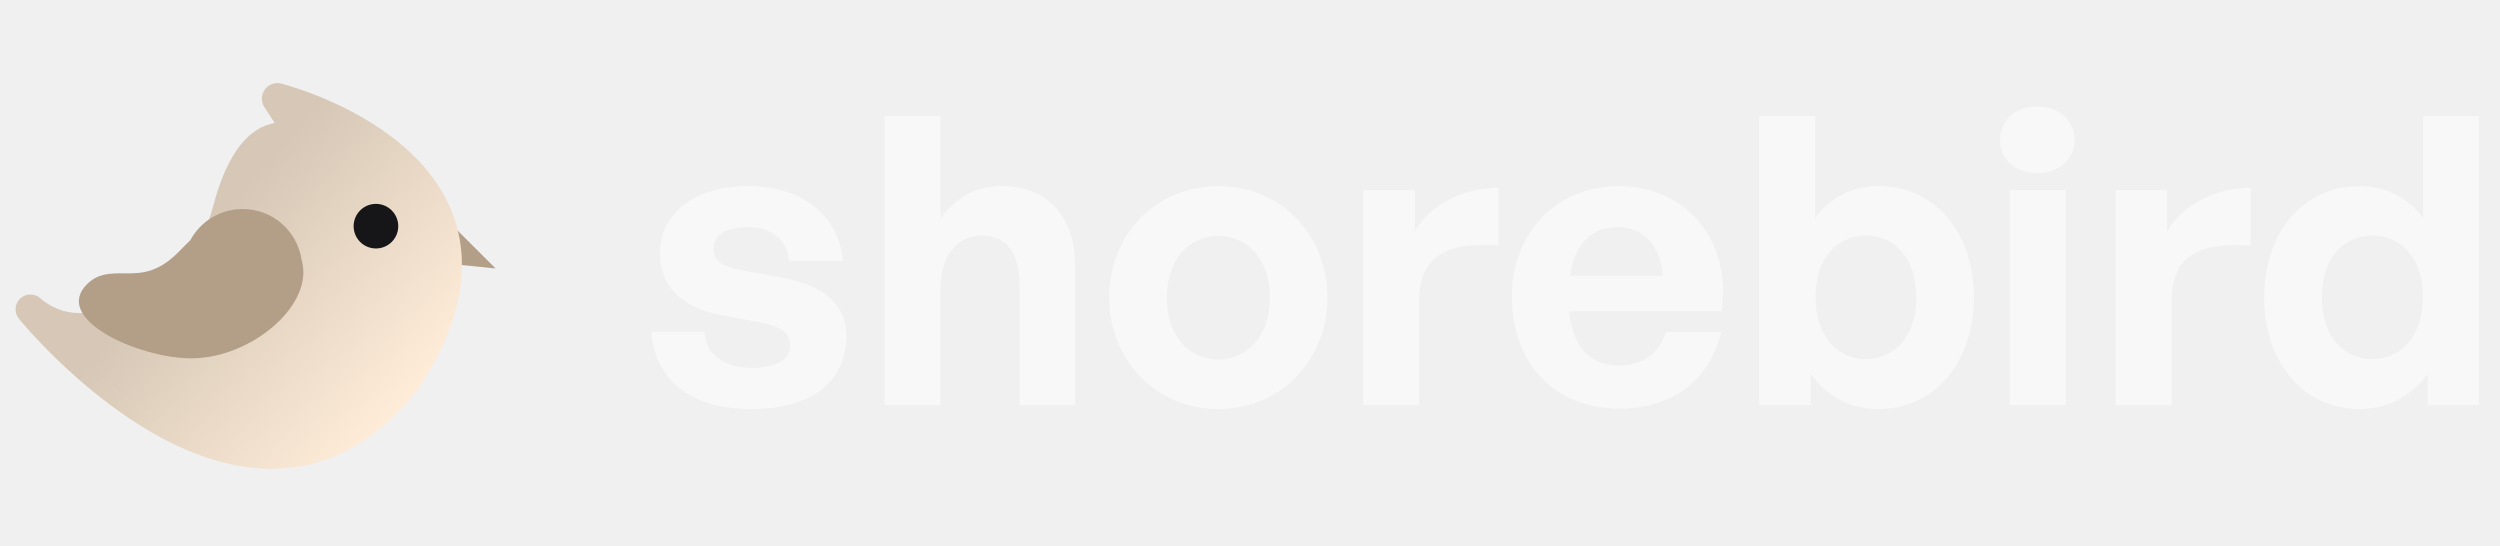
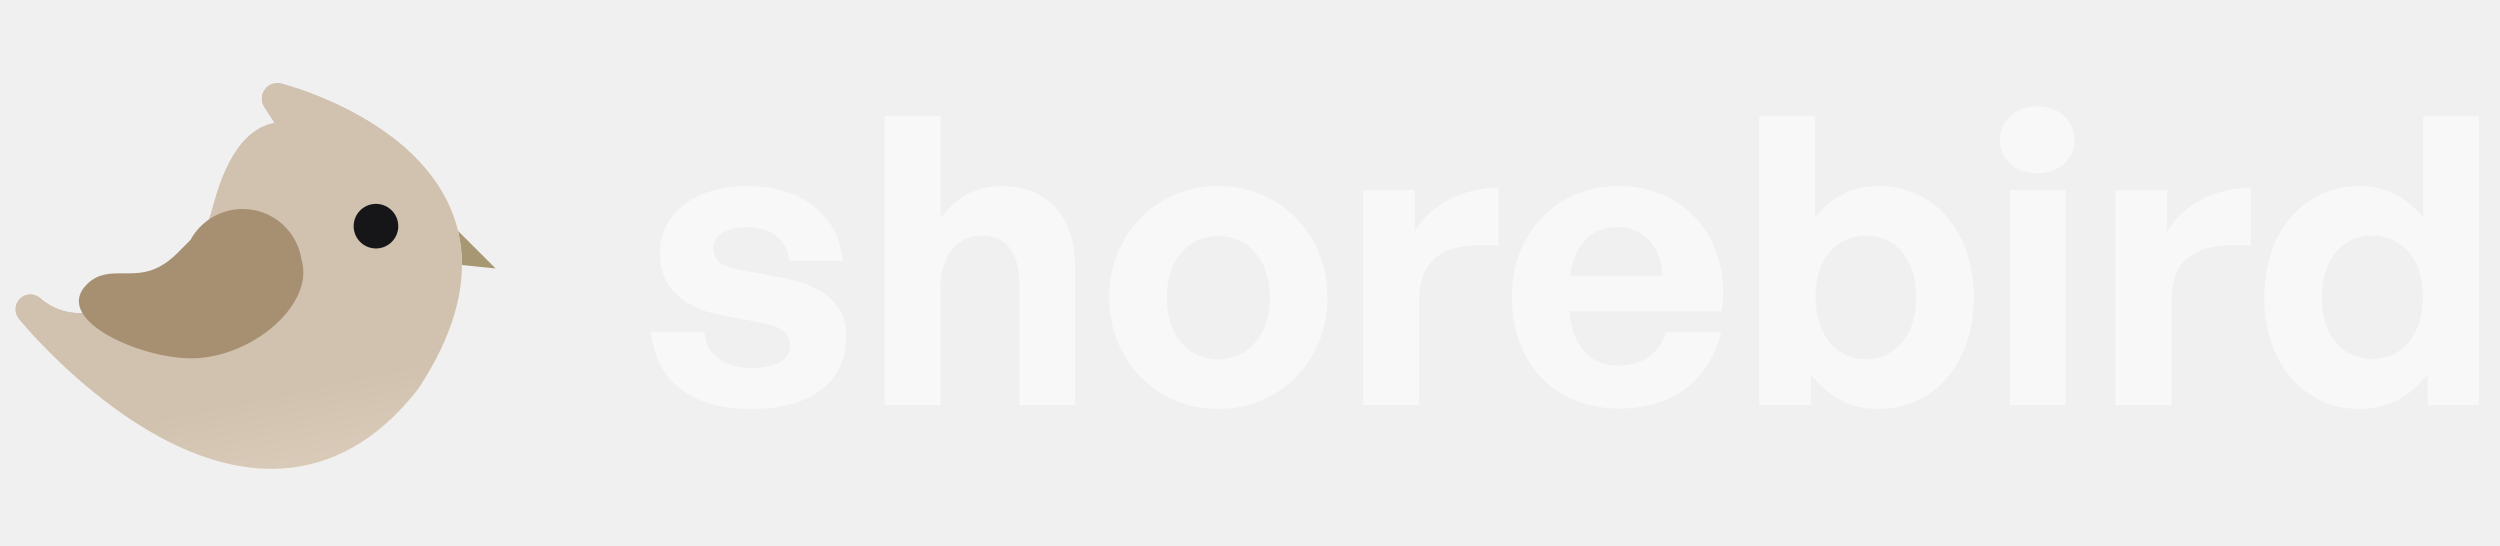
- <svg xmlns="http://www.w3.org/2000/svg" width="642" height="140" viewBox="0 0 642 140">
-   <path id="Path" fill="#f8f8f9" stroke="none" d="M 581.45 76.41 C 581.45 60.084 591.068 47.787 605.959 47.787 C 612.578 47.787 618.162 50.68 622.299 55.95 L 622.299 29.807 L 636.57 29.807 L 636.57 104.001 L 623.437 104.001 L 623.437 96.044 C 619.093 101.83 613.095 105.034 605.959 105.034 C 591.068 105.034 581.45 92.531 581.45 76.41 Z M 596.238 76.41 C 596.238 86.744 602.133 92.22 609.165 92.22 C 616.301 92.22 622.196 86.641 622.196 76.204 C 622.196 65.767 616.198 60.497 609.165 60.497 C 602.133 60.497 596.238 65.87 596.238 76.41 Z" />
-   <path id="path1" fill="#f8f8f9" stroke="none" d="M 557.634 77.237 L 557.634 104 L 543.259 104 L 543.259 48.82 L 556.496 48.82 L 556.496 59.464 C 560.53 52.437 569.113 48.2 578.007 48.2 L 578.007 63.08 C 565.804 62.15 557.634 65.044 557.634 77.237 Z" />
-   <path id="path2" fill="#f8f8f9" stroke="none" d="M 532.743 36.007 C 532.743 40.864 528.813 44.48 523.125 44.48 C 517.541 44.48 513.611 40.864 513.611 36.007 C 513.611 30.944 517.541 27.327 523.125 27.327 C 528.813 27.327 532.743 30.944 532.743 36.007 Z M 530.467 104.001 L 516.093 104.001 L 516.093 48.82 L 530.467 48.82 L 530.467 104.001 Z" />
-   <path id="path3" fill="#f8f8f9" stroke="none" d="M 506.882 76.41 C 506.882 92.531 497.264 105.034 482.372 105.034 C 475.237 105.034 469.239 101.83 464.999 96.044 L 464.999 104.001 L 451.762 104.001 L 451.762 29.807 L 466.136 29.807 L 466.136 55.95 C 470.17 50.577 475.754 47.787 482.372 47.787 C 497.264 47.787 506.882 60.084 506.882 76.41 Z M 492.093 76.41 C 492.093 65.87 486.199 60.497 479.167 60.497 C 472.238 60.497 466.24 65.767 466.24 76.204 C 466.24 86.641 472.031 92.22 479.167 92.22 C 486.199 92.22 492.093 86.744 492.093 76.41 Z" />
-   <path id="path4" fill="#f8f8f9" stroke="none" d="M 415.867 104.93 C 399.32 104.93 388.255 93.46 388.255 76.204 C 388.255 59.774 399.734 47.787 415.66 47.787 C 433.137 47.787 444.719 61.944 442.134 79.924 L 402.94 79.924 C 403.87 88.914 408.214 93.874 415.556 93.874 C 421.865 93.874 426.105 90.774 427.759 85.297 L 442.031 85.297 C 438.928 97.8 429.31 104.93 415.867 104.93 Z M 415.35 58.327 C 408.628 58.327 404.388 62.667 403.147 70.83 L 426.932 70.83 C 426.518 63.184 422.175 58.327 415.35 58.327 Z" />
-   <path id="path5" fill="#f8f8f9" stroke="none" d="M 364.439 77.237 L 364.439 104 L 350.064 104 L 350.064 48.82 L 363.301 48.82 L 363.301 59.464 C 367.334 52.437 375.918 48.2 384.811 48.2 L 384.811 63.08 C 372.608 62.15 364.439 65.044 364.439 77.237 Z" />
-   <path id="path6" fill="#f8f8f9" stroke="none" d="M 312.865 105.034 C 296.836 105.034 284.84 92.427 284.84 76.41 C 284.84 60.29 296.836 47.787 312.865 47.787 C 328.894 47.787 340.891 60.29 340.891 76.41 C 340.891 92.427 328.894 105.034 312.865 105.034 Z M 312.865 92.324 C 320.001 92.324 326.102 86.64 326.102 76.41 C 326.102 66.18 320.001 60.6 312.865 60.6 C 305.73 60.6 299.628 66.18 299.628 76.41 C 299.628 86.64 305.73 92.324 312.865 92.324 Z" />
-   <path id="path7" fill="#f8f8f9" stroke="none" d="M 241.533 73.93 L 241.533 104.001 L 227.158 104.001 L 227.158 29.807 L 241.533 29.807 L 241.533 56.054 C 245.359 50.991 250.116 47.787 257.355 47.787 C 268.421 47.787 276.073 55.02 276.073 68.35 L 276.073 104.001 L 261.802 104.001 L 261.802 73.207 C 261.802 65.044 258.596 60.497 252.081 60.497 C 246.393 60.497 241.533 65.044 241.533 73.93 Z" />
-   <path id="path8" fill="#f8f8f9" stroke="none" d="M 217.344 86.33 C 217.344 97.904 208.554 105.034 192.835 105.034 C 177.116 105.034 168.326 97.491 167.188 85.194 L 180.942 85.194 C 181.046 90.877 185.906 94.494 193.042 94.494 C 198.626 94.494 202.866 92.737 202.866 88.81 C 202.866 85.297 200.591 83.85 195.317 82.817 L 185.389 80.957 C 175.461 79.2 169.463 73.724 169.463 65.147 C 169.463 54.917 178.253 47.787 192.008 47.787 C 205.865 47.787 215.379 55.124 216.413 67.007 L 202.659 67.007 C 202.142 61.634 198.109 58.327 192.008 58.327 C 186.733 58.327 183.217 60.29 183.217 63.804 C 183.217 67.11 185.492 68.454 190.456 69.384 L 201.108 71.347 C 211.863 73.414 217.344 78.374 217.344 86.33 Z" />
-   <path id="path9" fill="#b39e88" stroke="none" d="M 127.257 68.943 L 115.797 57.492 C 116.452 59.795 118.032 66.881 118.123 68.015 L 127.257 68.943 Z" />
-   <linearGradient id="linearGradient1" x1="50.76" y1="61.532" x2="102.635" y2="107.04" gradientUnits="userSpaceOnUse">
-     <stop offset="1e-05" stop-color="#d6c7b6" stop-opacity="1" />
-     <stop offset="1" stop-color="#ffedd9" stop-opacity="1" />
-   </linearGradient>
-   <path id="path10" fill="url(#linearGradient1)" fill-rule="evenodd" stroke="none" d="M 107.353 99.914 L 107.448 99.792 L 107.533 99.663 C 116.527 85.946 119.539 74.033 118.384 63.765 C 117.229 53.493 111.971 45.459 105.579 39.373 C 92.961 27.359 75.223 22.265 72.263 21.471 C 71.441 21.25 70.467 21.272 69.536 21.71 C 68.633 22.135 68.027 22.83 67.68 23.522 C 67.011 24.855 67.162 26.377 67.906 27.526 L 70.537 31.585 C 69.789 31.715 69.026 31.922 68.252 32.22 C 62.525 34.421 57.938 40.956 54.806 52.691 C 51.259 65.982 44.306 72.751 37.605 76.308 C 30.757 79.943 23.837 80.394 20.296 80.394 C 17.284 80.394 14.799 79.454 13.038 78.484 C 12.162 78 11.488 77.522 11.048 77.178 C 10.829 77.007 10.671 76.872 10.578 76.79 C 10.532 76.749 10.502 76.721 10.49 76.71 L 10.485 76.705 C 9.042 75.3 6.751 75.257 5.256 76.611 C 3.753 77.971 3.575 80.266 4.85 81.841 L 7.82 79.44 C 4.85 81.841 4.851 81.842 4.853 81.844 L 4.856 81.848 L 4.867 81.862 L 4.905 81.908 C 4.937 81.947 4.982 82.002 5.041 82.073 C 5.159 82.215 5.33 82.42 5.552 82.681 C 5.995 83.203 6.644 83.952 7.479 84.882 C 9.149 86.741 11.571 89.327 14.602 92.261 C 20.644 98.11 29.203 105.438 39.134 111.139 C 49.034 116.822 60.613 121.071 72.585 120.287 C 84.739 119.491 96.743 113.544 107.353 99.914 Z M 15.131 87.417 C 10.509 82.761 7.82 79.44 7.82 79.44 C 8.152 79.85 64.345 148.948 104.336 97.57 C 118.753 75.583 116.432 59.62 108.394 48.364 C 116.432 59.62 118.755 75.584 104.337 97.571 C 72.985 137.85 31.676 104.083 15.131 87.417 Z" />
-   <path id="path11" fill="#b39e88" fill-rule="evenodd" stroke="none" d="M 77.437 66.716 C 80.893 78.218 64.534 92.019 49.138 92.019 C 35.577 92.019 13.224 81.901 22.397 72.934 C 25.225 70.17 28.382 70.184 31.765 70.199 C 34.263 70.211 36.884 70.223 39.587 69.117 C 42.879 67.771 45.05 65.547 47.135 63.41 C 47.716 62.815 48.29 62.227 48.879 61.666 C 51.466 56.905 56.514 53.672 62.317 53.672 C 70 53.672 76.359 59.338 77.437 66.716 Z" />
-   <path id="path12" fill="#161619" stroke="none" d="M 96.542 63.807 C 93.377 63.807 90.812 61.244 90.812 58.081 C 90.812 54.919 93.377 52.356 96.542 52.356 C 99.706 52.356 102.272 54.919 102.272 58.081 C 102.272 61.244 99.706 63.807 96.542 63.807 Z" />
+ <svg xmlns="http://www.w3.org/2000/svg" width="642" height="140" viewBox="0 0 642 140" fill="none">
+   <path d="M581.45 76.41C581.45 60.084 591.068 47.787 605.959 47.787C612.578 47.787 618.162 50.681 622.299 55.95V29.807H636.57V104.001H623.437V96.044C619.093 101.831 613.095 105.034 605.959 105.034C591.068 105.034 581.45 92.531 581.45 76.41ZM596.238 76.41C596.238 86.744 602.133 92.221 609.165 92.221C616.301 92.221 622.196 86.641 622.196 76.204C622.196 65.767 616.198 60.497 609.165 60.497C602.133 60.497 596.238 65.871 596.238 76.41Z" fill="#F8F8F9" />
+   <path d="M557.634 77.237V104H543.259V48.82H556.496V59.464C560.53 52.437 569.113 48.2 578.007 48.2V63.08C565.804 62.15 557.634 65.043 557.634 77.237Z" fill="#F8F8F9" />
+   <path d="M532.743 36.007C532.743 40.864 528.813 44.48 523.125 44.48C517.541 44.48 513.611 40.864 513.611 36.007C513.611 30.944 517.541 27.327 523.125 27.327C528.813 27.327 532.743 30.944 532.743 36.007ZM530.467 104.001H516.093V48.821H530.467V104.001Z" fill="#F8F8F9" />
+   <path d="M506.882 76.41C506.882 92.531 497.264 105.034 482.372 105.034C475.237 105.034 469.239 101.831 464.999 96.044V104.001H451.762V29.807H466.136V55.95C470.17 50.577 475.754 47.787 482.372 47.787C497.264 47.787 506.882 60.084 506.882 76.41ZM492.093 76.41C492.093 65.871 486.199 60.497 479.167 60.497C472.238 60.497 466.24 65.767 466.24 76.204C466.24 86.641 472.031 92.221 479.167 92.221C486.199 92.221 492.093 86.744 492.093 76.41Z" fill="#F8F8F9" />
+   <path d="M415.867 104.93C399.32 104.93 388.255 93.46 388.255 76.204C388.255 59.774 399.734 47.787 415.66 47.787C433.137 47.787 444.719 61.944 442.134 79.924H402.94C403.87 88.914 408.214 93.874 415.556 93.874C421.865 93.874 426.105 90.774 427.759 85.297H442.031C438.928 97.8 429.31 104.93 415.867 104.93ZM415.35 58.327C408.628 58.327 404.388 62.667 403.147 70.83H426.932C426.518 63.184 422.175 58.327 415.35 58.327Z" fill="#F8F8F9" />
+   <path d="M364.439 77.237V104H350.064V48.82H363.301V59.464C367.334 52.437 375.918 48.2 384.811 48.2V63.08C372.608 62.15 364.439 65.043 364.439 77.237Z" fill="#F8F8F9" />
+   <path d="M312.865 105.034C296.836 105.034 284.84 92.427 284.84 76.41C284.84 60.29 296.836 47.787 312.865 47.787C328.894 47.787 340.891 60.29 340.891 76.41C340.891 92.427 328.894 105.034 312.865 105.034ZM312.865 92.324C320.001 92.324 326.102 86.64 326.102 76.41C326.102 66.18 320.001 60.6 312.865 60.6C305.73 60.6 299.628 66.18 299.628 76.41C299.628 86.64 305.73 92.324 312.865 92.324Z" fill="#F8F8F9" />
+   <path d="M241.533 73.93V104.001H227.158V29.807H241.533V56.054C245.359 50.99 250.116 47.787 257.355 47.787C268.421 47.787 276.073 55.02 276.073 68.35V104.001H261.802V73.207C261.802 65.044 258.596 60.497 252.081 60.497C246.393 60.497 241.533 65.044 241.533 73.93Z" fill="#F8F8F9" />
+   <path d="M217.344 86.331C217.344 97.904 208.554 105.034 192.835 105.034C177.116 105.034 168.326 97.49 167.188 85.194H180.942C181.046 90.877 185.906 94.494 193.042 94.494C198.626 94.494 202.866 92.737 202.866 88.81C202.866 85.297 200.591 83.85 195.317 82.817L185.389 80.957C175.461 79.2 169.463 73.724 169.463 65.147C169.463 54.917 178.253 47.787 192.008 47.787C205.865 47.787 215.379 55.124 216.413 67.007H202.659C202.142 61.634 198.109 58.327 192.008 58.327C186.733 58.327 183.217 60.29 183.217 63.804C183.217 67.11 185.492 68.454 190.456 69.384L201.108 71.347C211.863 73.414 217.344 78.374 217.344 86.331Z" fill="#F8F8F9" />
+   <g clip-path="url(#clip0_1_209)">
+     <path d="M127.26 68.942L115.799 57.491C116.454 59.793 118.034 66.88 118.125 68.014L127.26 68.942Z" fill="#A79772" />
+     <path fill-rule="evenodd" clip-rule="evenodd" d="M107.355 99.914L107.451 99.792L107.535 99.662C116.53 85.945 119.541 74.032 118.387 63.764C117.232 53.491 111.974 45.456 105.581 39.37C92.963 27.356 75.225 22.262 72.265 21.467C71.443 21.246 70.468 21.269 69.537 21.707C68.634 22.132 68.029 22.827 67.682 23.518C67.013 24.852 67.164 26.374 67.908 27.523L70.538 31.582C69.79 31.712 69.028 31.919 68.253 32.217C62.526 34.418 57.939 40.954 54.807 52.69C51.26 65.981 44.307 72.749 37.605 76.307C30.757 79.942 23.837 80.393 20.297 80.393C17.285 80.393 14.8 79.453 13.039 78.482C12.162 77.999 11.488 77.52 11.048 77.177C10.829 77.006 10.671 76.871 10.579 76.789C10.532 76.748 10.502 76.721 10.49 76.709L10.486 76.704C9.042 75.299 6.752 75.256 5.256 76.61C3.753 77.969 3.575 80.265 4.851 81.84C4.851 81.84 4.851 81.841 4.853 81.843L4.856 81.847L4.868 81.861L4.905 81.907C4.937 81.946 4.983 82.001 5.041 82.072C5.159 82.214 5.33 82.418 5.552 82.679C5.996 83.202 6.644 83.952 7.479 84.882C9.15 86.741 11.571 89.326 14.603 92.26C20.645 98.109 29.204 105.438 39.135 111.139C49.034 116.822 60.614 121.071 72.586 120.287C84.74 119.491 96.746 113.544 107.355 99.914Z" fill="url(#paint0_linear_1_209)" />
+     <path fill-rule="evenodd" clip-rule="evenodd" d="M107.355 99.914L107.451 99.792L107.535 99.662C116.53 85.945 119.541 74.032 118.387 63.764C117.232 53.491 111.974 45.456 105.581 39.37C92.963 27.356 75.225 22.262 72.265 21.467C71.443 21.246 70.468 21.269 69.537 21.707C68.634 22.132 68.029 22.827 67.682 23.518C67.013 24.852 67.164 26.374 67.908 27.523L70.538 31.582C69.79 31.712 69.028 31.919 68.253 32.217C62.526 34.418 57.939 40.954 54.807 52.69C51.26 65.981 44.307 72.749 37.605 76.307C30.757 79.942 23.837 80.393 20.297 80.393C17.285 80.393 14.8 79.453 13.039 78.482C12.162 77.999 11.488 77.52 11.048 77.177C10.829 77.006 10.671 76.871 10.579 76.789C10.532 76.748 10.502 76.721 10.49 76.709L10.486 76.704C9.042 75.299 6.752 75.256 5.256 76.61C3.753 77.969 3.575 80.265 4.851 81.84C4.851 81.84 4.851 81.841 4.853 81.843L4.856 81.847L4.868 81.861L4.905 81.907C4.937 81.946 4.983 82.001 5.041 82.072C5.159 82.214 5.33 82.418 5.552 82.679C5.996 83.202 6.644 83.952 7.479 84.882C9.15 86.741 11.571 89.326 14.603 92.26C20.645 98.109 29.204 105.438 39.135 111.139C49.034 116.822 60.614 121.071 72.586 120.287C84.74 119.491 96.746 113.544 107.355 99.914Z" fill="url(#paint1_linear_1_209)" />
+     <path fill-rule="evenodd" clip-rule="evenodd" d="M48.879 61.664C51.466 56.903 56.514 53.67 62.318 53.67C70.001 53.67 76.359 59.336 77.437 66.714C80.893 78.218 64.534 92.019 49.137 92.019C35.577 92.019 13.223 81.901 22.396 72.933C25.224 70.168 28.381 70.183 31.765 70.198C34.263 70.21 36.883 70.221 39.587 69.116C42.879 67.77 45.049 65.546 47.135 63.408C47.716 62.813 48.289 62.225 48.879 61.664Z" fill="#A78F72" />
+     <path d="M96.545 63.807C93.381 63.807 90.815 61.243 90.815 58.08C90.815 54.918 93.381 52.355 96.545 52.355C99.71 52.355 102.276 54.918 102.276 58.08C102.276 61.243 99.71 63.807 96.545 63.807Z" fill="#161619" />
+   </g>
+   <defs>
+     <linearGradient id="paint0_linear_1_209" x1="50.761" y1="61.53" x2="102.639" y2="107.039" gradientUnits="userSpaceOnUse">
+       <stop stop-color="#D1C2B0" />
+       <stop offset="1" stop-color="#FBEDDD" />
+     </linearGradient>
+     <linearGradient id="paint1_linear_1_209" x1="262.065" y1="61.53" x2="282.796" y2="161.894" gradientUnits="userSpaceOnUse">
+       <stop stop-color="#D1C2B0" />
+       <stop offset="1" stop-color="#FBEDDD" />
+     </linearGradient>
+     <clipPath id="clip0_1_209">
+       <rect width="123.26" height="99.05" fill="white" transform="translate(4 21.3301)" />
+     </clipPath>
+   </defs>
</svg>
